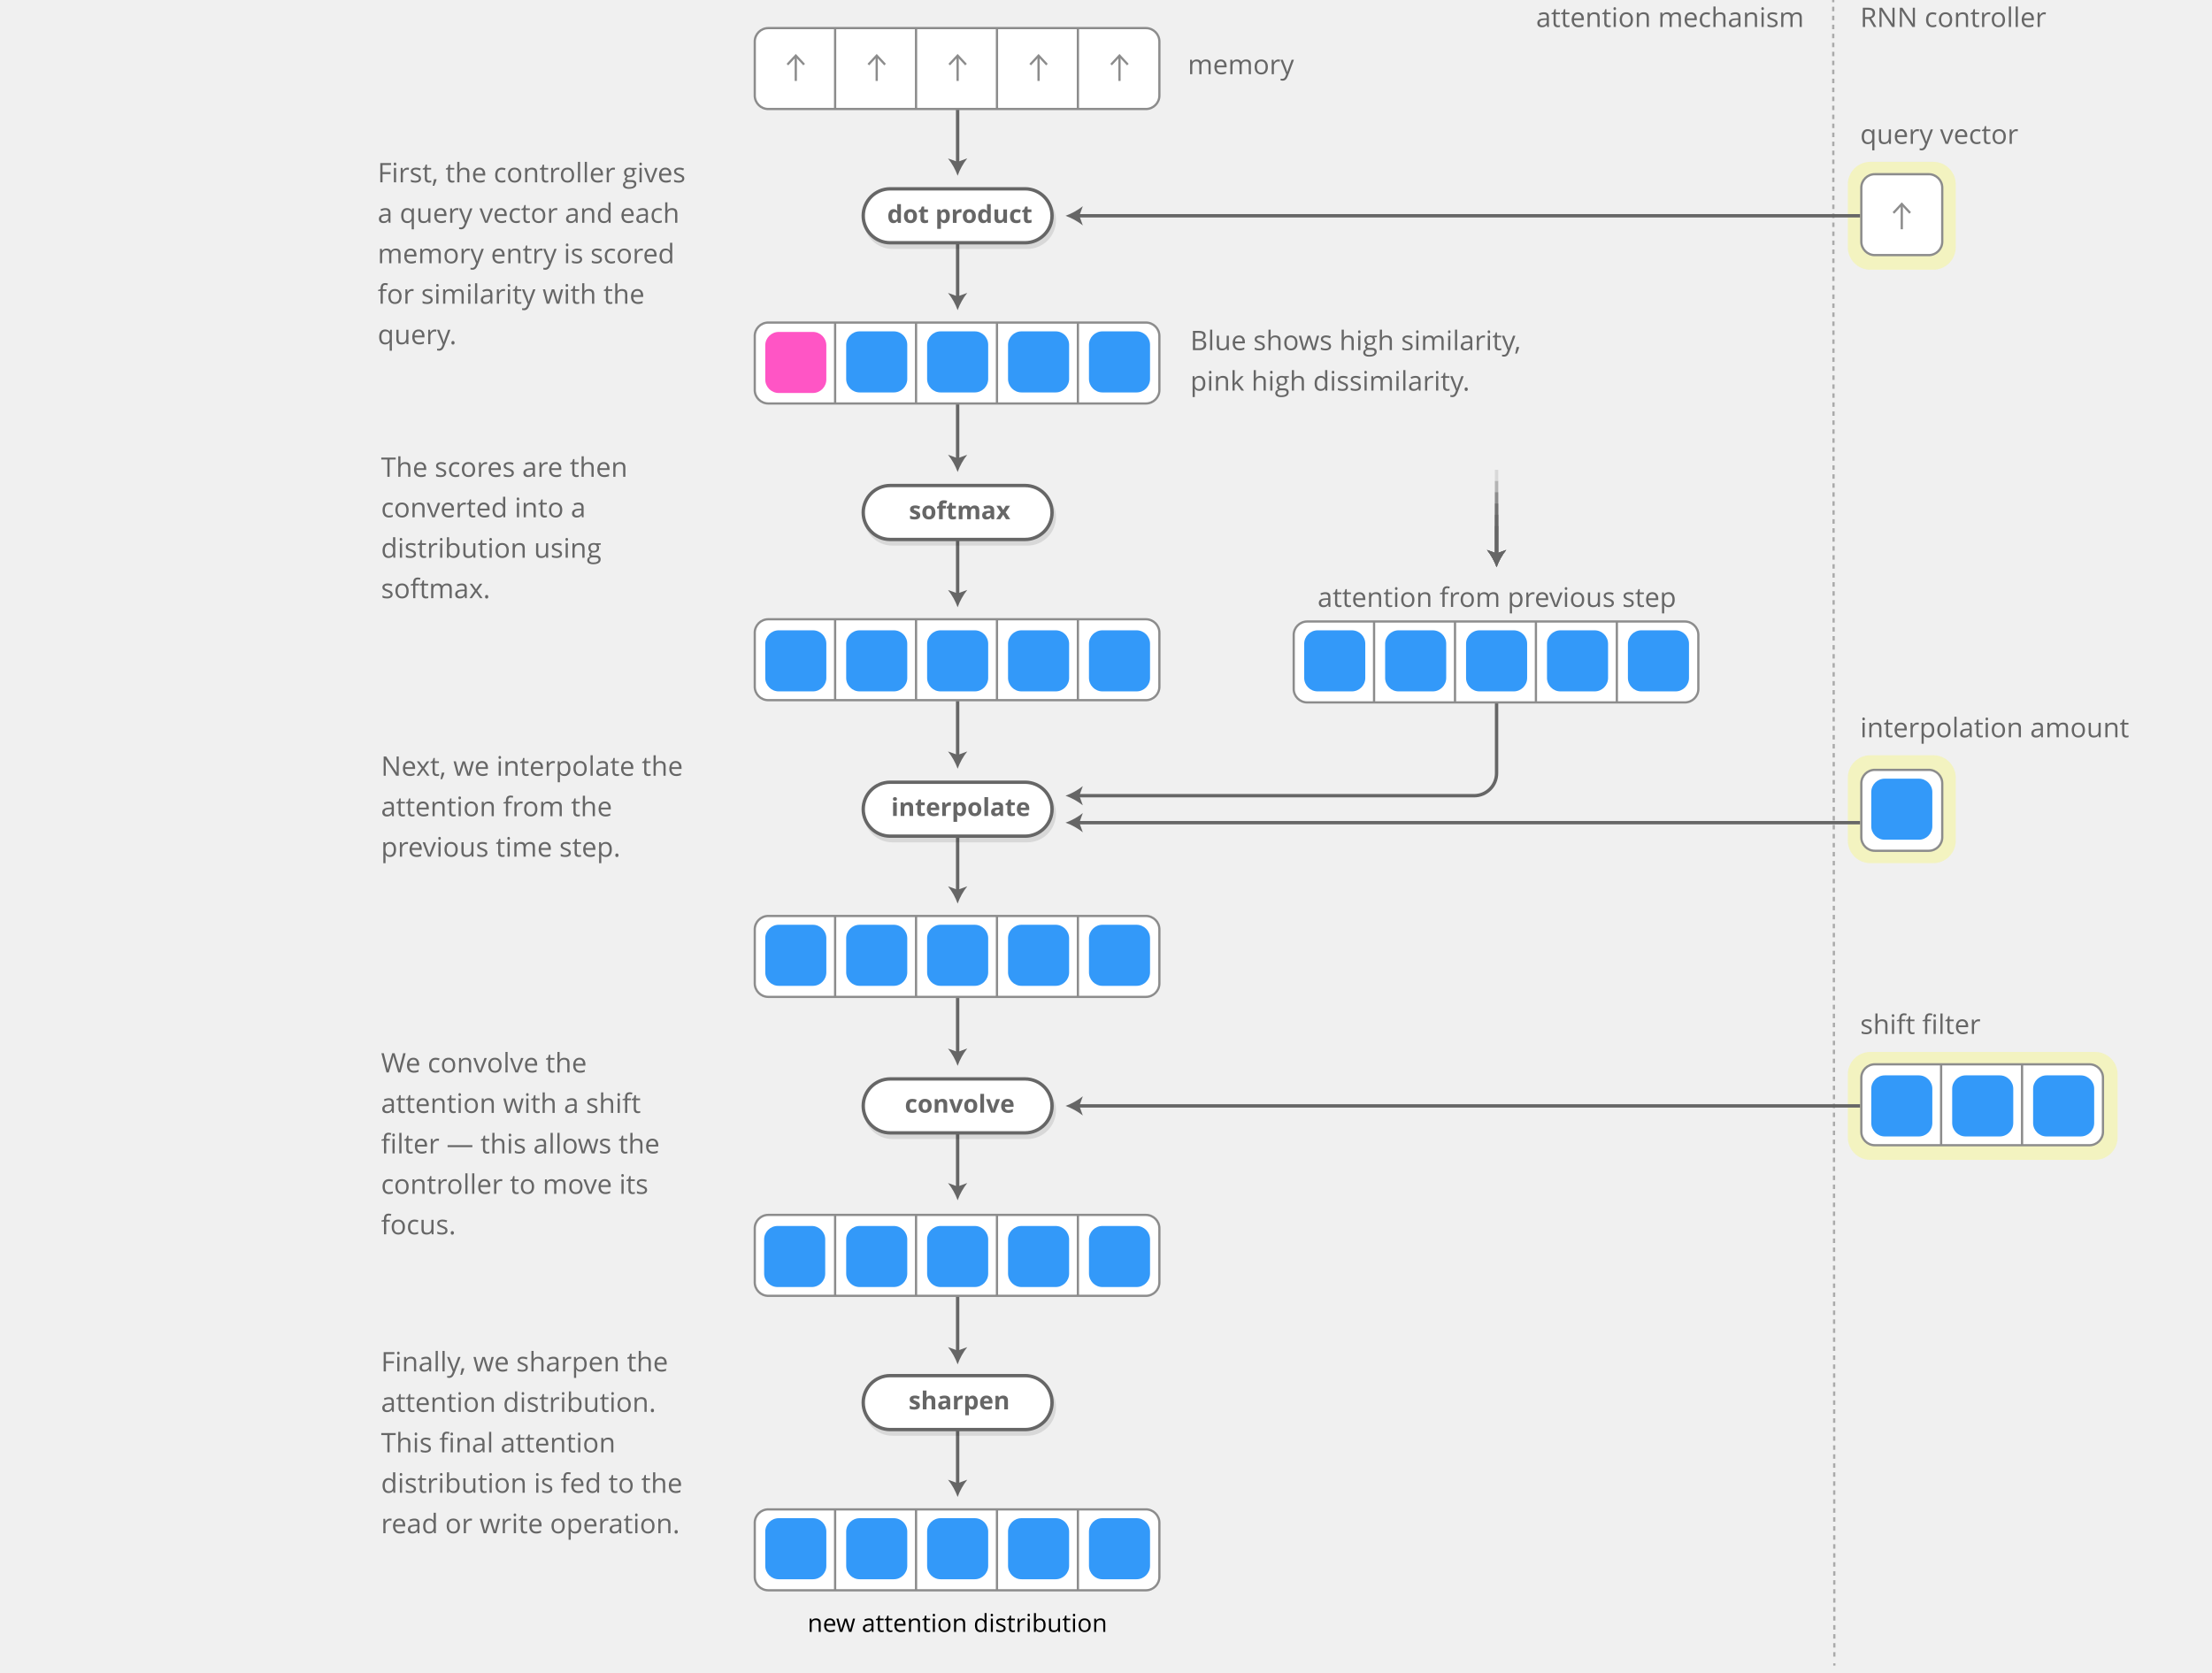
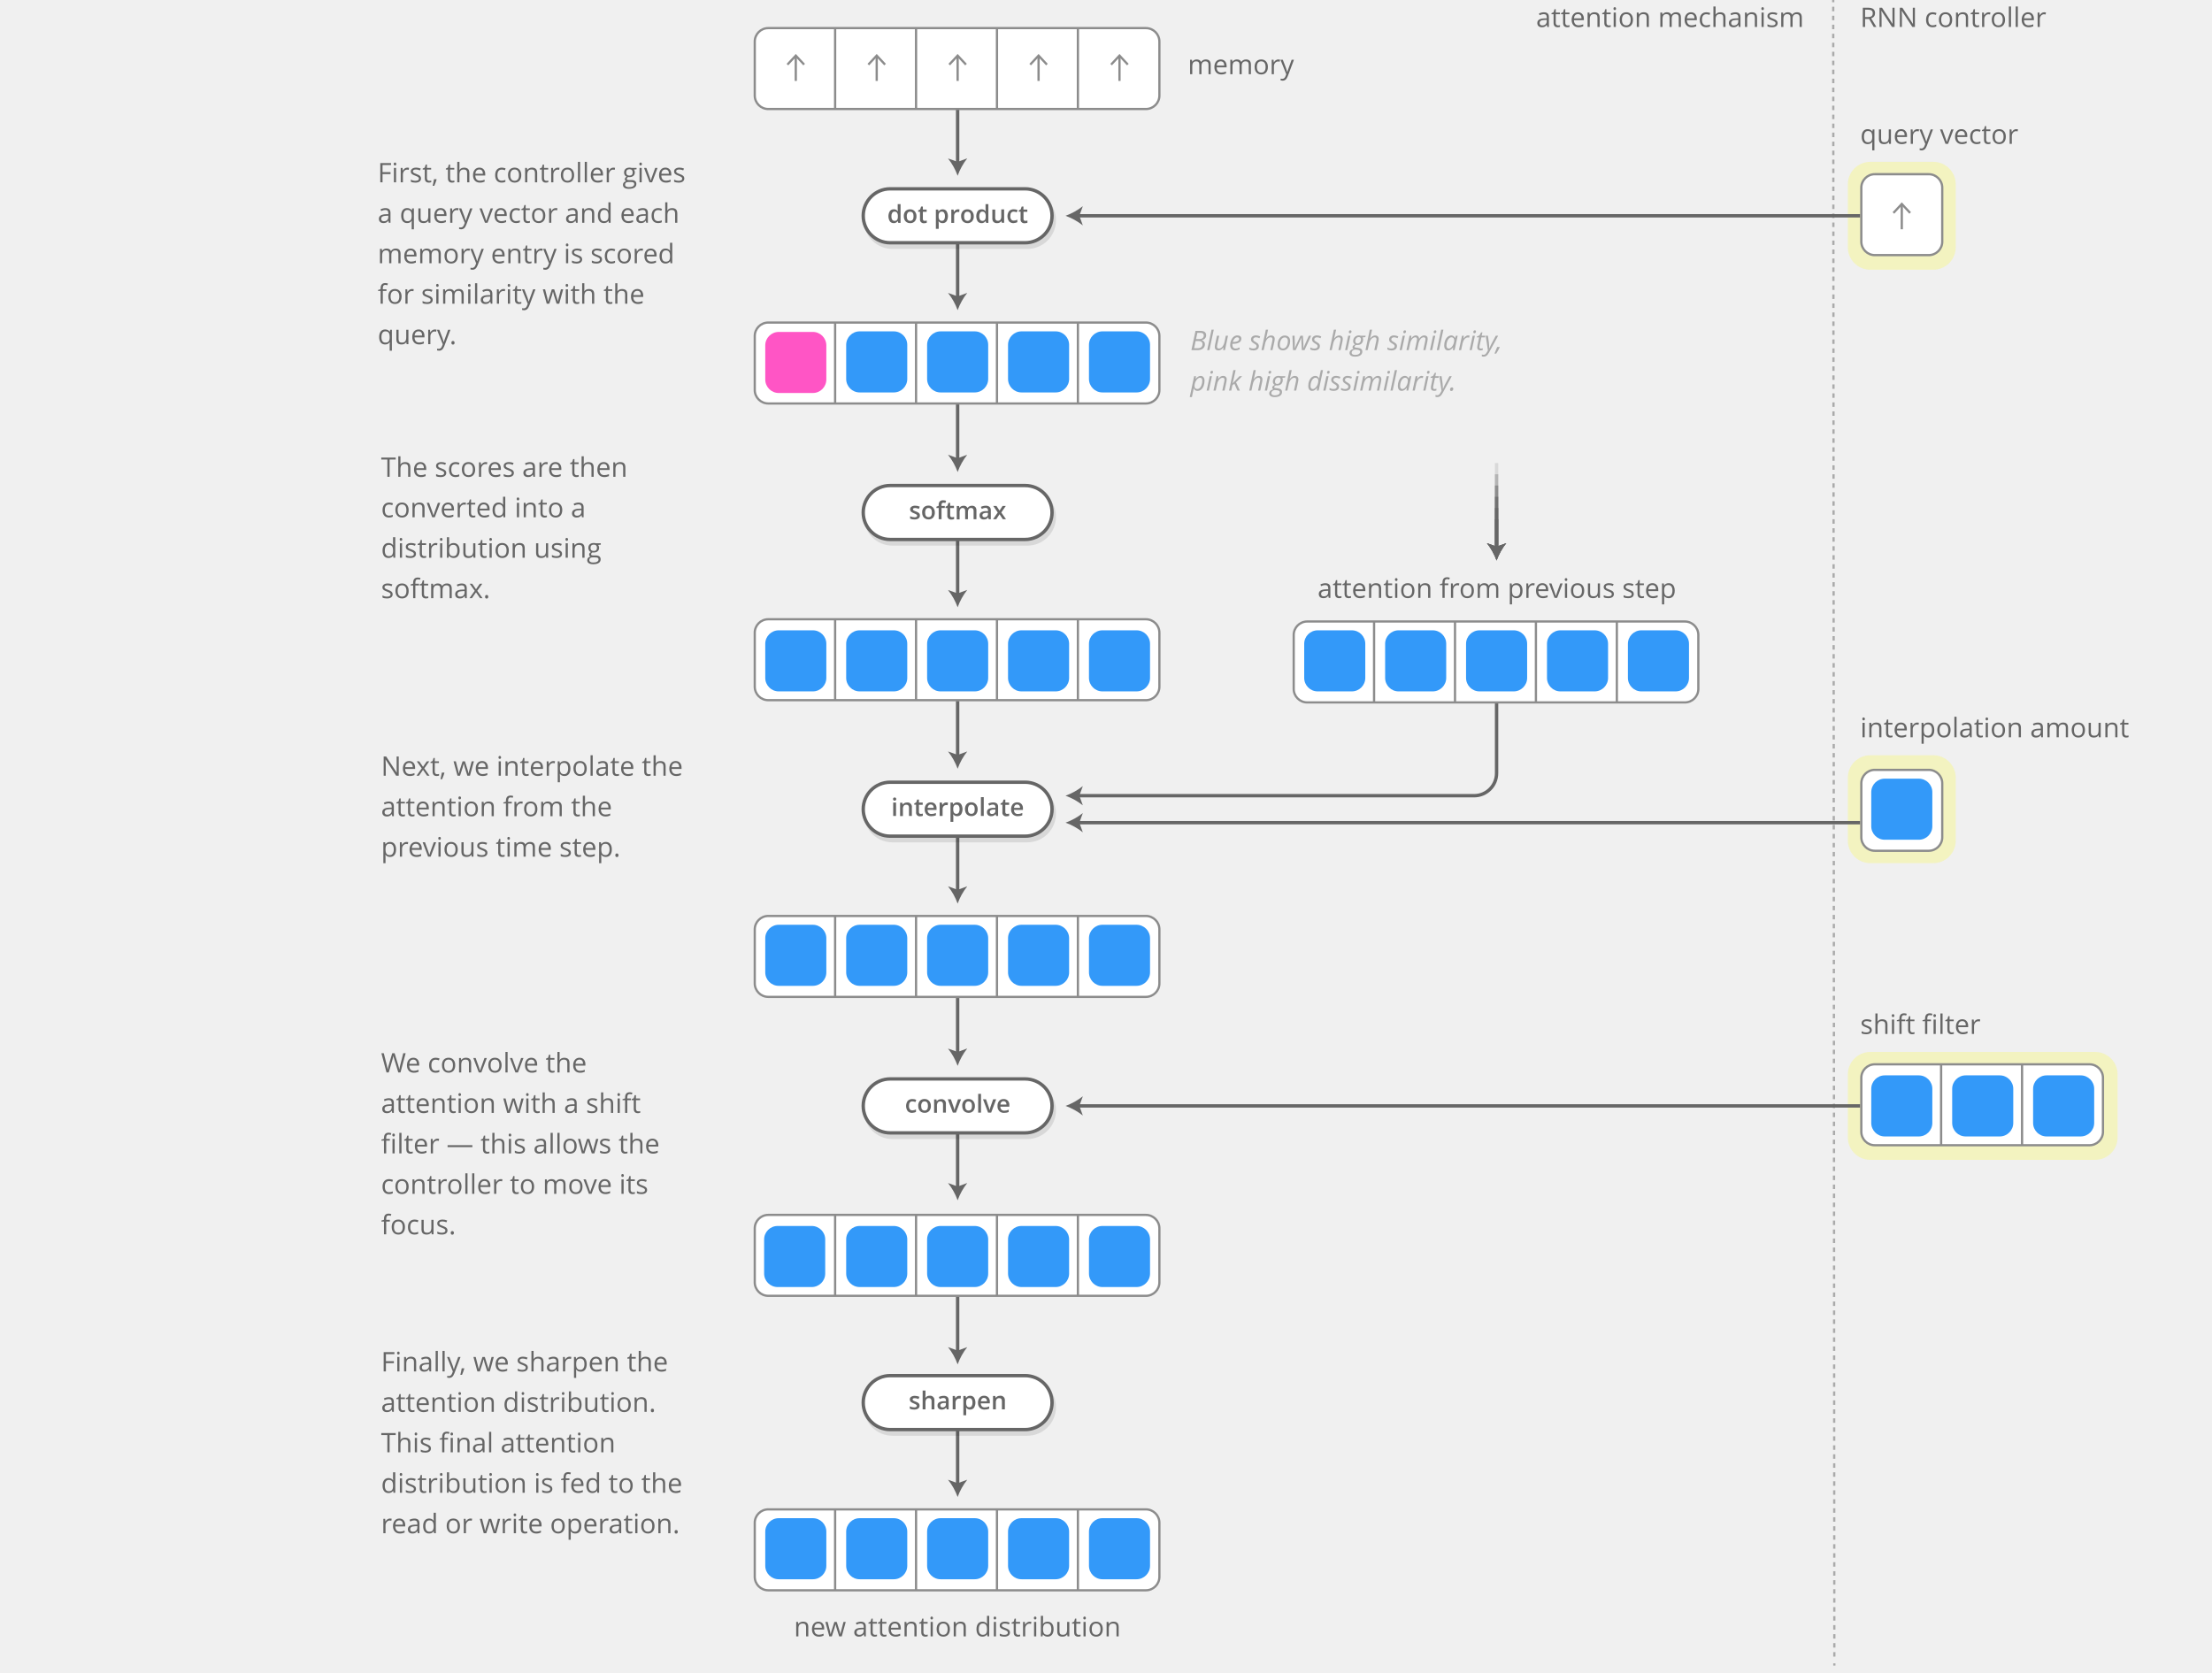
<svg xmlns="http://www.w3.org/2000/svg" xmlns:xlink="http://www.w3.org/1999/xlink" id="background" width="984" height="744" viewBox="0 0 984 744">
  <defs>
    <symbol id="array-5" data-name="array-5" viewBox="0 0 181 37">
      <rect x="0.5" y="0.5" width="180" height="36" rx="6" ry="6" fill="#fff" stroke="#8c8c8c" stroke-miterlimit="10" />
      <line x1="36.25" y1="36.5" x2="36.25" y2="0.5" fill="none" stroke="#8c8c8c" stroke-miterlimit="10" />
      <line x1="72.25" y1="36.5" x2="72.25" y2="0.5" fill="none" stroke="#8c8c8c" stroke-miterlimit="10" />
      <line x1="108.25" y1="36.5" x2="108.25" y2="0.5" fill="none" stroke="#8c8c8c" stroke-miterlimit="10" />
      <line x1="144.25" y1="36.5" x2="144.25" y2="0.5" fill="none" stroke="#8c8c8c" stroke-miterlimit="10" />
    </symbol>
    <symbol id="array-1" data-name="array-1" viewBox="0 0 37 37">
      <rect x="0.5" y="0.5" width="36" height="36" rx="6" ry="6" fill="#fff" stroke="#8c8c8c" stroke-miterlimit="10" />
    </symbol>
    <symbol id="array-3" data-name="array-3" viewBox="0 0 108.5 37">
      <rect x="0.5" y="0.5" width="107.5" height="36" rx="6" ry="6" fill="#fff" stroke="#8c8c8c" stroke-miterlimit="10" />
      <line x1="36" y1="36.5" x2="36" y2="0.5" fill="none" stroke="#8c8c8c" stroke-miterlimit="10" />
      <line x1="72" y1="36.5" x2="72" y2="0.5" fill="none" stroke="#8c8c8c" stroke-miterlimit="10" />
    </symbol>
    <symbol id="array-negative-value" data-name="array-negative-value" viewBox="0 0 36 36">
      <rect width="36" height="36" fill="#0080f7" opacity="0" />
      <rect x="4.42" y="4.42" width="27.17" height="27.17" rx="6" ry="6" fill="#ff2bb6" opacity="0.8" />
    </symbol>
    <symbol id="array-positive-value" data-name="array-positive-value" viewBox="0 0 36 36">
      <rect width="36" height="36" fill="#0080f7" opacity="0" />
      <rect x="4.42" y="4.42" width="27.17" height="27.17" rx="6" ry="6" fill="#0080f7" opacity="0.8" />
    </symbol>
    <symbol id="array-vector" data-name="array-vector" viewBox="0 0 36 36">
      <rect width="36" height="36" fill="#0080f7" opacity="0" />
      <g>
        <line x1="18" y1="24" x2="18" y2="13.08" fill="none" stroke="#8c8c8c" stroke-miterlimit="10" />
        <polygon points="22.09 16.4 21.36 17.08 18 13.47 14.64 17.08 13.91 16.4 18 12 22.09 16.4" fill="#8c8c8c" />
      </g>
    </symbol>
  </defs>
  <g id="_Group_" data-name="&lt;Group&gt;" opacity="0.2">
    <rect x="822" y="72" width="48" height="48" rx="10" ry="10" opacity="0.04" />
    <rect x="822" y="72" width="48" height="48" rx="10" ry="10" fill="#ff0" />
  </g>
  <g id="_Group_2" data-name="&lt;Group&gt;" opacity="0.2">
    <rect x="822" y="336" width="48" height="48" rx="10" ry="10" opacity="0.04" />
    <rect x="822" y="336" width="48" height="48" rx="10" ry="10" fill="#ff0" />
  </g>
  <g id="_Group_3" data-name="&lt;Group&gt;" opacity="0.2">
    <rect x="822" y="468" width="120" height="48" rx="10" ry="10" opacity="0.04" />
    <rect x="822" y="468" width="120" height="48" rx="10" ry="10" fill="#ff0" />
  </g>
  <g>
    <line x1="815.5" x2="816" y2="741" fill="#fff" />
    <g>
      <line x1="815.5" x2="815.5" y2="1" fill="none" stroke="#aaa" stroke-miterlimit="10" />
      <line x1="815.5" y1="3" x2="816" y2="739" fill="none" stroke="#aaa" stroke-miterlimit="10" stroke-dasharray="2 2" />
      <line x1="816" y1="740" x2="816" y2="741" fill="none" stroke="#aaa" stroke-miterlimit="10" />
    </g>
  </g>
  <g>
    <g opacity="0">
      <g>
-         <line x1="665.75" y1="204" x2="665.75" y2="246.92" fill="none" stroke="#666" stroke-miterlimit="10" stroke-width="1.5" />
-         <path d="M665.75,252.35a27.2,27.2,0,0,0-4.28-7.69l4.28,1.55,4.28-1.55A27.18,27.18,0,0,0,665.75,252.35Z" fill="#666" />
+         <line x1="665.75" y1="201" x2="665.75" y2="243.92" fill="none" stroke="#666" stroke-miterlimit="10" stroke-width="1.5" />
+         <path d="M665.75,249.35a27.2,27.2,0,0,0-4.28-7.69l4.28,1.55,4.28-1.55A27.18,27.18,0,0,0,665.75,249.35Z" fill="#666" />
      </g>
    </g>
    <g opacity="0.17">
      <g>
-         <line x1="665.75" y1="209" x2="665.75" y2="246.92" fill="none" stroke="#666" stroke-miterlimit="10" stroke-width="1.5" />
-         <path d="M665.75,252.35a27.2,27.2,0,0,0-4.28-7.69l4.28,1.55,4.28-1.55A27.18,27.18,0,0,0,665.75,252.35Z" fill="#666" />
+         <line x1="665.75" y1="206" x2="665.75" y2="243.92" fill="none" stroke="#666" stroke-miterlimit="10" stroke-width="1.5" />
+         <path d="M665.75,249.35a27.2,27.2,0,0,0-4.28-7.69l4.28,1.55,4.28-1.55A27.18,27.18,0,0,0,665.75,249.35Z" fill="#666" />
      </g>
    </g>
    <g opacity="0.33">
      <g>
-         <line x1="665.75" y1="214" x2="665.75" y2="246.92" fill="none" stroke="#666" stroke-miterlimit="10" stroke-width="1.5" />
-         <path d="M665.75,252.35a27.2,27.2,0,0,0-4.28-7.69l4.28,1.55,4.28-1.55A27.18,27.18,0,0,0,665.75,252.35Z" fill="#666" />
+         <line x1="665.75" y1="211" x2="665.75" y2="243.92" fill="none" stroke="#666" stroke-miterlimit="10" stroke-width="1.5" />
+         <path d="M665.75,249.35a27.2,27.2,0,0,0-4.28-7.69l4.28,1.55,4.28-1.55A27.18,27.18,0,0,0,665.75,249.35Z" fill="#666" />
      </g>
    </g>
    <g opacity="0.5">
      <g>
-         <line x1="665.75" y1="219" x2="665.75" y2="246.92" fill="none" stroke="#666" stroke-miterlimit="10" stroke-width="1.5" />
-         <path d="M665.75,252.35a27.2,27.2,0,0,0-4.28-7.69l4.28,1.55,4.28-1.55A27.18,27.18,0,0,0,665.75,252.35Z" fill="#666" />
+         <line x1="665.75" y1="216" x2="665.75" y2="243.92" fill="none" stroke="#666" stroke-miterlimit="10" stroke-width="1.5" />
+         <path d="M665.75,249.35a27.2,27.2,0,0,0-4.28-7.69l4.28,1.55,4.28-1.55A27.18,27.18,0,0,0,665.75,249.35Z" fill="#666" />
      </g>
    </g>
    <g opacity="0.67">
      <g>
-         <line x1="665.75" y1="224" x2="665.75" y2="246.92" fill="none" stroke="#666" stroke-miterlimit="10" stroke-width="1.5" />
-         <path d="M665.75,252.35a27.2,27.2,0,0,0-4.28-7.69l4.28,1.55,4.28-1.55A27.18,27.18,0,0,0,665.75,252.35Z" fill="#666" />
+         <line x1="665.75" y1="221" x2="665.75" y2="243.92" fill="none" stroke="#666" stroke-miterlimit="10" stroke-width="1.5" />
+         <path d="M665.75,249.35a27.2,27.2,0,0,0-4.28-7.69l4.28,1.55,4.28-1.55A27.18,27.18,0,0,0,665.75,249.35Z" fill="#666" />
      </g>
    </g>
    <g opacity="0.83">
      <g>
-         <line x1="665.75" y1="229" x2="665.75" y2="246.92" fill="none" stroke="#666" stroke-miterlimit="10" stroke-width="1.5" />
-         <path d="M665.75,252.35a27.2,27.2,0,0,0-4.28-7.69l4.28,1.55,4.28-1.55A27.18,27.18,0,0,0,665.75,252.35Z" fill="#666" />
-       </g>
-     </g>
-     <g>
-       <line x1="665.75" y1="234" x2="665.75" y2="246.92" fill="none" stroke="#666" stroke-miterlimit="10" stroke-width="1.5" />
-       <path d="M665.75,252.35a27.2,27.2,0,0,0-4.28-7.69l4.28,1.55,4.28-1.55A27.18,27.18,0,0,0,665.75,252.35Z" fill="#666" />
+         <line x1="665.75" y1="226" x2="665.75" y2="243.92" fill="none" stroke="#666" stroke-miterlimit="10" stroke-width="1.5" />
+         <path d="M665.75,249.35a27.2,27.2,0,0,0-4.28-7.69l4.28,1.55,4.28-1.55A27.18,27.18,0,0,0,665.75,249.35Z" fill="#666" />
+       </g>
+     </g>
+     <g>
+       <line x1="665.75" y1="231" x2="665.75" y2="243.92" fill="none" stroke="#666" stroke-miterlimit="10" stroke-width="1.5" />
+       <path d="M665.75,249.35a27.2,27.2,0,0,0-4.28-7.69l4.28,1.55,4.28-1.55A27.18,27.18,0,0,0,665.75,249.35Z" fill="#666" />
    </g>
  </g>
  <g>
    <g>
      <line x1="426" y1="48" x2="426" y2="72.75" fill="none" stroke="#666" stroke-miterlimit="10" stroke-width="1.5" />
      <path d="M426,78.18a27.2,27.2,0,0,0-4.28-7.69L426,72l4.28-1.55A27.17,27.17,0,0,0,426,78.18Z" fill="#666" />
    </g>
    <g>
      <line x1="827.5" y1="96" x2="479.43" y2="96" fill="none" stroke="#666" stroke-miterlimit="10" stroke-width="1.5" />
      <path d="M474,96a27.2,27.2,0,0,0,7.69-4.28L480.14,96l1.55,4.28A27.18,27.18,0,0,0,474,96Z" fill="#666" />
    </g>
    <g>
      <line x1="827.5" y1="366" x2="479.43" y2="366" fill="none" stroke="#666" stroke-miterlimit="10" stroke-width="1.5" />
      <path d="M474,366a27.2,27.2,0,0,0,7.69-4.28L480.14,366l1.55,4.28A27.18,27.18,0,0,0,474,366Z" fill="#666" />
    </g>
    <g>
      <line x1="827.5" y1="492" x2="479.43" y2="492" fill="none" stroke="#666" stroke-miterlimit="10" stroke-width="1.5" />
      <path d="M474,492a27.2,27.2,0,0,0,7.69-4.28L480.14,492l1.55,4.28A27.18,27.18,0,0,0,474,492Z" fill="#666" />
    </g>
    <g>
      <line x1="426" y1="107.82" x2="426" y2="132.57" fill="none" stroke="#666" stroke-miterlimit="10" stroke-width="1.5" />
      <path d="M426,138a27.2,27.2,0,0,0-4.28-7.69l4.28,1.55,4.28-1.55A27.18,27.18,0,0,0,426,138Z" fill="#666" />
    </g>
    <g>
      <line x1="426" y1="179.82" x2="426" y2="204.57" fill="none" stroke="#666" stroke-miterlimit="10" stroke-width="1.5" />
      <path d="M426,210a27.2,27.2,0,0,0-4.28-7.69l4.28,1.55,4.28-1.55A27.17,27.17,0,0,0,426,210Z" fill="#666" />
    </g>
    <g>
      <line x1="426" y1="240" x2="426" y2="264.75" fill="none" stroke="#666" stroke-miterlimit="10" stroke-width="1.5" />
      <path d="M426,270.18a27.2,27.2,0,0,0-4.28-7.69L426,264l4.28-1.55A27.18,27.18,0,0,0,426,270.18Z" fill="#666" />
    </g>
    <g>
      <line x1="426" y1="311.82" x2="426" y2="336.57" fill="none" stroke="#666" stroke-miterlimit="10" stroke-width="1.5" />
      <path d="M426,342a27.2,27.2,0,0,0-4.28-7.69l4.28,1.55,4.28-1.55A27.18,27.18,0,0,0,426,342Z" fill="#666" />
    </g>
    <g>
      <line x1="426" y1="371.82" x2="426" y2="396.57" fill="none" stroke="#666" stroke-miterlimit="10" stroke-width="1.5" />
      <path d="M426,402a27.2,27.2,0,0,0-4.28-7.69l4.28,1.55,4.28-1.55A27.18,27.18,0,0,0,426,402Z" fill="#666" />
    </g>
    <g>
      <line x1="426" y1="444" x2="426" y2="468.75" fill="none" stroke="#666" stroke-miterlimit="10" stroke-width="1.5" />
      <path d="M426,474.18a27.2,27.2,0,0,0-4.28-7.69L426,468l4.28-1.55A27.18,27.18,0,0,0,426,474.18Z" fill="#666" />
    </g>
    <g>
      <line x1="426" y1="503.82" x2="426" y2="528.57" fill="none" stroke="#666" stroke-miterlimit="10" stroke-width="1.5" />
      <path d="M426,534a27.2,27.2,0,0,0-4.28-7.69l4.28,1.55,4.28-1.55A27.18,27.18,0,0,0,426,534Z" fill="#666" />
    </g>
    <g>
      <line x1="426" y1="576.82" x2="426" y2="601.57" fill="none" stroke="#666" stroke-miterlimit="10" stroke-width="1.5" />
      <path d="M426,607a27.2,27.2,0,0,0-4.28-7.69l4.28,1.55,4.28-1.55A27.18,27.18,0,0,0,426,607Z" fill="#666" />
    </g>
    <g>
      <line x1="426" y1="635.82" x2="426" y2="660.57" fill="none" stroke="#666" stroke-miterlimit="10" stroke-width="1.5" />
      <path d="M426,666a27.2,27.2,0,0,0-4.28-7.69l4.28,1.55,4.28-1.55A27.18,27.18,0,0,0,426,666Z" fill="#666" />
    </g>
    <g>
      <path d="M665.75,312v32a10,10,0,0,1-10,10H479.43" fill="none" stroke="#666" stroke-miterlimit="10" stroke-width="1.5" />
      <path d="M474,354a27.2,27.2,0,0,0,7.69-4.28L480.14,354l1.55,4.28A27.18,27.18,0,0,0,474,354Z" fill="#666" />
    </g>
  </g>
  <g>
    <g opacity="0.1">
      <rect x="385" y="614" width="84" height="24" rx="12" ry="12" />
      <rect x="385" y="614" width="84" height="24" rx="12" ry="12" fill="none" stroke="#000" stroke-miterlimit="10" stroke-width="1.5" />
    </g>
    <g>
      <rect x="384" y="612" width="84" height="24" rx="12" ry="12" fill="#fff" />
      <rect x="384" y="612" width="84" height="24" rx="12" ry="12" fill="none" stroke="#666" stroke-miterlimit="10" stroke-width="1.5" />
    </g>
  </g>
  <g>
    <g opacity="0.1">
      <rect x="385" y="482" width="84" height="24" rx="12" ry="12" />
      <rect x="385" y="482" width="84" height="24" rx="12" ry="12" fill="none" stroke="#000" stroke-miterlimit="10" stroke-width="1.5" />
    </g>
    <g>
      <rect x="384" y="480" width="84" height="24" rx="12" ry="12" fill="#fff" />
      <rect x="384" y="480" width="84" height="24" rx="12" ry="12" fill="none" stroke="#666" stroke-miterlimit="10" stroke-width="1.5" />
    </g>
  </g>
  <g>
    <g opacity="0.1">
      <rect x="385" y="350" width="84" height="24" rx="12" ry="12" />
      <rect x="385" y="350" width="84" height="24" rx="12" ry="12" fill="none" stroke="#000" stroke-miterlimit="10" stroke-width="1.5" />
    </g>
    <g>
      <rect x="384" y="348" width="84" height="24" rx="12" ry="12" fill="#fff" />
      <rect x="384" y="348" width="84" height="24" rx="12" ry="12" fill="none" stroke="#666" stroke-miterlimit="10" stroke-width="1.5" />
    </g>
  </g>
  <g>
    <g opacity="0.1">
      <rect x="385" y="218" width="84" height="24" rx="12" ry="12" />
      <rect x="385" y="218" width="84" height="24" rx="12" ry="12" fill="none" stroke="#000" stroke-miterlimit="10" stroke-width="1.5" />
    </g>
    <g>
      <rect x="384" y="216" width="84" height="24" rx="12" ry="12" fill="#fff" />
      <rect x="384" y="216" width="84" height="24" rx="12" ry="12" fill="none" stroke="#666" stroke-miterlimit="10" stroke-width="1.5" />
    </g>
  </g>
  <g>
    <g opacity="0.1">
      <rect x="385" y="86" width="84" height="24" rx="12" ry="12" />
      <rect x="385" y="86" width="84" height="24" rx="12" ry="12" fill="none" stroke="#000" stroke-miterlimit="10" stroke-width="1.5" />
    </g>
    <g>
      <rect x="384" y="84" width="84" height="24" rx="12" ry="12" fill="#fff" />
      <rect x="384" y="84" width="84" height="24" rx="12" ry="12" fill="none" stroke="#666" stroke-miterlimit="10" stroke-width="1.5" />
    </g>
  </g>
  <use id="array-5-3" data-name="array-5" width="181" height="37" transform="translate(335.25 275)" xlink:href="#array-5" />
  <use width="181" height="37" transform="translate(575 276)" xlink:href="#array-5" />
  <use width="181" height="37" transform="translate(335.25 407)" xlink:href="#array-5" />
  <use width="181" height="37" transform="translate(335.25 540)" xlink:href="#array-5" />
  <use width="181" height="37" transform="translate(335.25 671)" xlink:href="#array-5" />
  <use width="37" height="37" transform="translate(827.5 342)" xlink:href="#array-1" />
  <use id="array-3-3" data-name="array-3" width="108.5" height="37" transform="translate(827.5 473)" xlink:href="#array-3" />
  <use width="181" height="37" transform="translate(335.25 143)" xlink:href="#array-5" />
  <g id="dot">
    <use width="36" height="36" transform="translate(336 143.25)" xlink:href="#array-negative-value" />
    <use width="36" height="36" transform="translate(372 143)" xlink:href="#array-positive-value" />
    <use width="36" height="36" transform="translate(408 143)" xlink:href="#array-positive-value" />
    <use width="36" height="36" transform="translate(444 143)" xlink:href="#array-positive-value" />
    <use width="36" height="36" transform="translate(480 143)" xlink:href="#array-positive-value" />
  </g>
  <use width="181" height="37" transform="translate(335.25 12)" xlink:href="#array-5" />
  <g id="softmax">
    <use width="36" height="36" transform="translate(336 276)" xlink:href="#array-positive-value" />
    <use width="36" height="36" transform="translate(372 276)" xlink:href="#array-positive-value" />
    <use width="36" height="36" transform="translate(408 276)" xlink:href="#array-positive-value" />
    <use width="36" height="36" transform="translate(444 276)" xlink:href="#array-positive-value" />
    <use id="array-positive-value-19" data-name="array-positive-value" width="36" height="36" transform="translate(480 276)" xlink:href="#array-positive-value" />
  </g>
  <g id="shift">
    <use width="36" height="36" transform="translate(828 474)" xlink:href="#array-positive-value" />
    <use width="36" height="36" transform="translate(864 474)" xlink:href="#array-positive-value" />
    <use width="36" height="36" transform="translate(900 474)" xlink:href="#array-positive-value" />
  </g>
  <use id="interpolate-amount" width="36" height="36" transform="translate(828 342)" xlink:href="#array-positive-value" />
  <g id="previous">
    <use width="36" height="36" transform="translate(575.75 276)" xlink:href="#array-positive-value" />
    <use width="36" height="36" transform="translate(611.75 276)" xlink:href="#array-positive-value" />
    <use width="36" height="36" transform="translate(647.75 276)" xlink:href="#array-positive-value" />
    <use width="36" height="36" transform="translate(683.75 276)" xlink:href="#array-positive-value" />
    <use width="36" height="36" transform="translate(719.75 276)" xlink:href="#array-positive-value" />
  </g>
  <g id="interpolate">
    <use width="36" height="36" transform="translate(336 407)" xlink:href="#array-positive-value" />
    <use width="36" height="36" transform="translate(372 407)" xlink:href="#array-positive-value" />
    <use width="36" height="36" transform="translate(408 407)" xlink:href="#array-positive-value" />
    <use width="36" height="36" transform="translate(444 407)" xlink:href="#array-positive-value" />
    <use width="36" height="36" transform="translate(480 407)" xlink:href="#array-positive-value" />
  </g>
  <g id="convolve">
    <use width="36" height="36" transform="translate(335.5 541)" xlink:href="#array-positive-value" />
    <use width="36" height="36" transform="translate(372 541)" xlink:href="#array-positive-value" />
    <use width="36" height="36" transform="translate(408 541)" xlink:href="#array-positive-value" />
    <use width="36" height="36" transform="translate(444 541)" xlink:href="#array-positive-value" />
    <use width="36" height="36" transform="translate(480 541)" xlink:href="#array-positive-value" />
  </g>
  <g id="new-attention">
    <use width="36" height="36" transform="translate(336 671)" xlink:href="#array-positive-value" />
    <use width="36" height="36" transform="translate(372 671)" xlink:href="#array-positive-value" />
    <use width="36" height="36" transform="translate(408 671)" xlink:href="#array-positive-value" />
    <use width="36" height="36" transform="translate(444 671)" xlink:href="#array-positive-value" />
    <use width="36" height="36" transform="translate(480 671)" xlink:href="#array-positive-value" />
  </g>
  <use width="37" height="37" transform="translate(827.5 77)" xlink:href="#array-1" />
  <text transform="translate(168 81.12)" font-size="12" fill="#666" font-family="Open Sans">First, the controller gives <tspan x="0" y="18">a query vector and each </tspan>
    <tspan x="0" y="36">memory entry is scored </tspan>
    <tspan x="0" y="54">for similarity with the </tspan>
    <tspan x="0" y="72">query.</tspan>
  </text>
  <text transform="translate(169.5 212.12)" font-size="12" fill="#666" font-family="Open Sans">The scores are then <tspan x="0" y="18">converted into a </tspan>
    <tspan x="0" y="36">distribution using </tspan>
    <tspan x="0" y="54">softmax.</tspan>
  </text>
  <text transform="translate(169.5 345.12)" font-size="12" fill="#666" font-family="Open Sans">Next, we interpolate the <tspan x="0" y="18">attention from the </tspan>
    <tspan x="0" y="36">previous time step. </tspan>
  </text>
  <text transform="translate(169.5 477.12)" font-size="12" fill="#666" font-family="Open Sans">We convolve the <tspan x="0" y="18">attention with a shift </tspan>
    <tspan x="0" y="36">filter — this allows the </tspan>
    <tspan x="0" y="54">controller to move its </tspan>
    <tspan x="0" y="72">focus.</tspan>
  </text>
  <text transform="translate(169.5 610.12)" font-size="12" fill="#666" font-family="Open Sans">Finally, we sharpen the <tspan x="0" y="18">attention distribution. </tspan>
    <tspan x="0" y="36">This final attention </tspan>
    <tspan x="0" y="54">distribution is fed to the </tspan>
    <tspan x="0" y="72">read or write operation.</tspan>
  </text>
-   <text transform="translate(396.43 363)" font-size="11" fill="#666" font-family="Open Sans" font-weight="700">interpolate</text>
-   <text transform="translate(402.48 495)" font-size="11" fill="#666" font-family="Open Sans" font-weight="700">convolve</text>
-   <text transform="translate(404.18 627)" font-size="11" fill="#666" font-family="Open Sans" font-weight="700">sharpen</text>
-   <text transform="translate(404.33 231)" font-size="11" fill="#666" font-family="Open Sans" font-weight="700">softmax</text>
-   <text transform="translate(394.66 99.17)" font-size="11" fill="#666" font-family="Open Sans" font-weight="700">dot product</text>
+   <g>
+     <path d="M397.26,355.49a0.7,0.7,0,0,1,.19-0.52,0.72,0.72,0,0,1,.53-0.18,0.71,0.71,0,0,1,.52.18,0.7,0.7,0,0,1,.19.52,0.68,0.68,0,0,1-.19.51,0.7,0.7,0,0,1-.52.19,0.71,0.71,0,0,1-.53-0.19A0.68,0.68,0,0,1,397.26,355.49ZM398.6,363h-1.26v-5.94h1.26V363Z" fill="#666" />
+     <path d="M405.63,363h-1.27v-3.65a1.6,1.6,0,0,0-.28-1,1.07,1.07,0,0,0-.88-0.34,1.4,1.4,0,0,0-1.17.47,2.61,2.61,0,0,0-.37,1.58v3H400.4v-5.94h1l0.18,0.78h0.06a1.75,1.75,0,0,1,.76-0.66,2.55,2.55,0,0,1,1.1-.23,1.91,1.91,0,0,1,2.14,2.18V363Z" fill="#666" />
+     <path d="M409.6,362.09a3.07,3.07,0,0,0,.92-0.14v1a2.49,2.49,0,0,1-.54.15,3.73,3.73,0,0,1-.68.06,1.63,1.63,0,0,1-1.79-1.89V358h-0.81v-0.56l0.87-.46,0.43-1.26h0.78v1.32h1.69v1h-1.69v3.18a0.89,0.89,0,0,0,.23.67A0.83,0.83,0,0,0,409.6,362.09Z" fill="#666" />
+     <path d="M414.3,363.11a2.87,2.87,0,0,1-2.17-.81,3.07,3.07,0,0,1-.78-2.23,3.37,3.37,0,0,1,.73-2.29,2.5,2.5,0,0,1,2-.83,2.45,2.45,0,0,1,1.86.71,2.73,2.73,0,0,1,.68,2v0.68h-4a2,2,0,0,0,.47,1.33,1.62,1.62,0,0,0,1.24.46,4.57,4.57,0,0,0,1-.1,5.06,5.06,0,0,0,1-.33v1a3.92,3.92,0,0,1-.93.31A5.76,5.76,0,0,1,414.3,363.11Zm-0.23-5.2a1.27,1.27,0,0,0-1,.38,1.81,1.81,0,0,0-.43,1.11h2.7a1.64,1.64,0,0,0-.35-1.11A1.21,1.21,0,0,0,414.07,357.91Z" fill="#666" />
+     <path d="M421.06,357a3.08,3.08,0,0,1,.63.05l-0.12,1.18a2.39,2.39,0,0,0-.56-0.06,1.61,1.61,0,0,0-1.23.49,1.78,1.78,0,0,0-.47,1.28V363H418v-5.94h1l0.17,1h0.06a2.35,2.35,0,0,1,.77-0.84A1.84,1.84,0,0,1,421.06,357Z" fill="#666" />
+     <path d="M425.8,363.11a2.08,2.08,0,0,1-1.75-.81H424q0.08,0.75.08,0.91v2.43h-1.26v-8.58h1q0,0.17.18,0.79h0.06a2,2,0,0,1,1.77-.9,2.06,2.06,0,0,1,1.73.81,4.42,4.42,0,0,1,0,4.53A2.08,2.08,0,0,1,425.8,363.11ZM425.5,358a1.31,1.31,0,0,0-1.1.44,2.29,2.29,0,0,0-.35,1.41V360a2.78,2.78,0,0,0,.34,1.57,1.28,1.28,0,0,0,1.12.49,1.14,1.14,0,0,0,1-.54,2.77,2.77,0,0,0,.35-1.53,2.68,2.68,0,0,0-.35-1.51A1.17,1.17,0,0,0,425.5,358Z" fill="#666" />
+     <path d="M434.91,360a3.24,3.24,0,0,1-.75,2.27,2.67,2.67,0,0,1-2.08.82,2.84,2.84,0,0,1-1.47-.38,2.48,2.48,0,0,1-1-1.08,3.68,3.68,0,0,1-.34-1.63,3.22,3.22,0,0,1,.74-2.26,2.69,2.69,0,0,1,2.09-.81,2.62,2.62,0,0,1,2,.83A3.2,3.2,0,0,1,434.91,360Zm-4.32,0q0,2.06,1.52,2.06t1.5-2.06q0-2-1.51-2a1.29,1.29,0,0,0-1.15.53A2.68,2.68,0,0,0,430.59,360Z" fill="#666" />
+     <path d="M437.62,363h-1.26v-8.36h1.26V363Z" fill="#666" />
+     <path d="M443.14,363l-0.25-.83h0a2.42,2.42,0,0,1-.86.74,2.73,2.73,0,0,1-1.12.2,1.89,1.89,0,0,1-1.37-.47,1.77,1.77,0,0,1-.49-1.34,1.57,1.57,0,0,1,.68-1.39,3.94,3.94,0,0,1,2.08-.51l1,0v-0.32a1.2,1.2,0,0,0-.27-0.85,1.08,1.08,0,0,0-.82-0.28,2.84,2.84,0,0,0-.88.13,6.6,6.6,0,0,0-.81.32l-0.41-.9a4.41,4.41,0,0,1,1.06-.38,4.86,4.86,0,0,1,1.08-.13,2.57,2.57,0,0,1,1.71.49A1.94,1.94,0,0,1,444,359v4h-0.9Zm-1.88-.86a1.56,1.56,0,0,0,1.1-.38,1.39,1.39,0,0,0,.42-1.08v-0.52l-0.76,0a2.62,2.62,0,0,0-1.3.3,0.91,0.91,0,0,0-.41.81,0.79,0.79,0,0,0,.24.61A1,1,0,0,0,441.26,362.14Z" fill="#666" />
+     <path d="M448,362.09a3.07,3.07,0,0,0,.92-0.14v1a2.49,2.49,0,0,1-.54.15,3.73,3.73,0,0,1-.68.06,1.63,1.63,0,0,1-1.79-1.89V358h-0.81v-0.56L446,357l0.43-1.26h0.78v1.32h1.69v1h-1.69v3.18a0.89,0.89,0,0,0,.23.67A0.83,0.83,0,0,0,448,362.09Z" fill="#666" />
+     <path d="M452.73,363.11a2.87,2.87,0,0,1-2.17-.81,3.07,3.07,0,0,1-.78-2.23,3.37,3.37,0,0,1,.73-2.29,2.5,2.5,0,0,1,2-.83,2.45,2.45,0,0,1,1.86.71,2.73,2.73,0,0,1,.68,2v0.68h-4a2,2,0,0,0,.47,1.33,1.62,1.62,0,0,0,1.24.46,4.57,4.57,0,0,0,1-.1,5.06,5.06,0,0,0,1-.33v1a3.92,3.92,0,0,1-.93.31A5.76,5.76,0,0,1,452.73,363.11Zm-0.23-5.2a1.27,1.27,0,0,0-1,.38,1.81,1.81,0,0,0-.43,1.11h2.7a1.64,1.64,0,0,0-.35-1.11A1.21,1.21,0,0,0,452.5,357.91Z" fill="#666" />
+   </g>
+   <g>
+     <path d="M405.78,495.11a2.6,2.6,0,0,1-2-.79,4,4,0,0,1,0-4.56,2.72,2.72,0,0,1,2.12-.81,4,4,0,0,1,1.69.35l-0.38,1a3.84,3.84,0,0,0-1.32-.31q-1.54,0-1.54,2a2.45,2.45,0,0,0,.38,1.5,1.33,1.33,0,0,0,1.13.5,3.23,3.23,0,0,0,1.6-.42v1.1a2.49,2.49,0,0,1-.72.28A4.31,4.31,0,0,1,405.78,495.11Z" fill="#666" />
+     <path d="M414.1,492a3.24,3.24,0,0,1-.75,2.27,2.67,2.67,0,0,1-2.08.82,2.84,2.84,0,0,1-1.47-.38,2.48,2.48,0,0,1-1-1.08,3.68,3.68,0,0,1-.34-1.63,3.22,3.22,0,0,1,.74-2.26,2.69,2.69,0,0,1,2.09-.81,2.62,2.62,0,0,1,2,.83A3.2,3.2,0,0,1,414.1,492Zm-4.32,0q0,2.06,1.52,2.06t1.5-2.06q0-2-1.51-2a1.29,1.29,0,0,0-1.15.53A2.68,2.68,0,0,0,409.77,492Z" fill="#666" />
+     <path d="M420.77,495H419.5v-3.65a1.6,1.6,0,0,0-.28-1,1.07,1.07,0,0,0-.88-0.34,1.4,1.4,0,0,0-1.17.47,2.61,2.61,0,0,0-.37,1.58v3h-1.26v-5.94h1l0.18,0.78h0.06a1.75,1.75,0,0,1,.76-0.66,2.55,2.55,0,0,1,1.1-.23,1.91,1.91,0,0,1,2.14,2.18V495Z" fill="#666" />
+     <path d="M423.88,495l-2.26-5.94H423l1.21,3.45a6.85,6.85,0,0,1,.38,1.41h0a9.45,9.45,0,0,1,.38-1.41l1.21-3.45h1.34L425.25,495h-1.36Z" fill="#666" />
+     <path d="M433.68,492a3.24,3.24,0,0,1-.75,2.27,2.67,2.67,0,0,1-2.08.82,2.84,2.84,0,0,1-1.47-.38,2.48,2.48,0,0,1-1-1.08,3.68,3.68,0,0,1-.34-1.63,3.22,3.22,0,0,1,.74-2.26,2.69,2.69,0,0,1,2.09-.81,2.62,2.62,0,0,1,2,.83A3.2,3.2,0,0,1,433.68,492Zm-4.32,0q0,2.06,1.52,2.06t1.5-2.06q0-2-1.51-2a1.29,1.29,0,0,0-1.15.53A2.68,2.68,0,0,0,429.36,492Z" fill="#666" />
+     <path d="M436.4,495h-1.26v-8.36h1.26V495Z" fill="#666" />
+     <path d="M439.55,495l-2.26-5.94h1.33l1.21,3.45a6.85,6.85,0,0,1,.38,1.41h0a9.45,9.45,0,0,1,.38-1.41l1.21-3.45h1.34L440.92,495h-1.36Z" fill="#666" />
+     <path d="M446.68,495.11a2.87,2.87,0,0,1-2.17-.81,3.07,3.07,0,0,1-.78-2.23,3.37,3.37,0,0,1,.73-2.29,2.5,2.5,0,0,1,2-.83,2.45,2.45,0,0,1,1.86.71,2.73,2.73,0,0,1,.68,2v0.68h-4a2,2,0,0,0,.47,1.33,1.62,1.62,0,0,0,1.24.46,4.57,4.57,0,0,0,1-.1,5.06,5.06,0,0,0,1-.33v1a3.92,3.92,0,0,1-.93.31A5.76,5.76,0,0,1,446.68,495.11Zm-0.23-5.2a1.27,1.27,0,0,0-1,.38,1.81,1.81,0,0,0-.43,1.11h2.7a1.64,1.64,0,0,0-.35-1.11A1.21,1.21,0,0,0,446.45,489.91Z" fill="#666" />
+   </g>
+   <g>
+     <path d="M409.08,625.31a1.55,1.55,0,0,1-.63,1.33,3,3,0,0,1-1.82.46,4.29,4.29,0,0,1-1.91-.36v-1.09a4.68,4.68,0,0,0,1.95.48q1.17,0,1.17-.7a0.56,0.56,0,0,0-.13-0.38,1.53,1.53,0,0,0-.42-0.31,7.3,7.3,0,0,0-.82-0.37,3.81,3.81,0,0,1-1.39-.79,1.47,1.47,0,0,1-.36-1,1.35,1.35,0,0,1,.62-1.18A2.92,2.92,0,0,1,407,621a4.74,4.74,0,0,1,2,.42l-0.41,1a4.4,4.4,0,0,0-1.62-.4q-1,0-1,.57a0.57,0.57,0,0,0,.26.47,5.72,5.72,0,0,0,1.14.53,5.19,5.19,0,0,1,1.07.52,1.56,1.56,0,0,1,.49.54A1.58,1.58,0,0,1,409.08,625.31Z" fill="#666" />
+     <path d="M415.67,627H414.4v-3.65a1.6,1.6,0,0,0-.28-1,1.07,1.07,0,0,0-.88-0.34,1.39,1.39,0,0,0-1.17.48,2.62,2.62,0,0,0-.37,1.59V627h-1.26v-8.36h1.26v2.12a9.9,9.9,0,0,1-.06,1.09h0.08a1.76,1.76,0,0,1,.72-0.67,2.31,2.31,0,0,1,1.07-.24,1.92,1.92,0,0,1,2.16,2.18V627Z" fill="#666" />
+     <path d="M421.14,627l-0.25-.83h0a2.43,2.43,0,0,1-.86.74,2.73,2.73,0,0,1-1.12.2,1.89,1.89,0,0,1-1.37-.47,1.77,1.77,0,0,1-.49-1.34,1.57,1.57,0,0,1,.68-1.39,3.93,3.93,0,0,1,2.08-.51l1,0v-0.32a1.2,1.2,0,0,0-.27-0.85,1.08,1.08,0,0,0-.82-0.28,2.86,2.86,0,0,0-.88.13,6.61,6.61,0,0,0-.81.32l-0.41-.9a4.37,4.37,0,0,1,1.06-.38,4.86,4.86,0,0,1,1.08-.13,2.57,2.57,0,0,1,1.71.49A1.94,1.94,0,0,1,422,623v4h-0.9Zm-1.88-.86a1.56,1.56,0,0,0,1.1-.38,1.39,1.39,0,0,0,.42-1.08v-0.52l-0.76,0a2.62,2.62,0,0,0-1.3.3,0.91,0.91,0,0,0-.41.81,0.79,0.79,0,0,0,.24.61A1,1,0,0,0,419.26,626.14Z" fill="#666" />
+     <path d="M426.82,621a3,3,0,0,1,.63.05l-0.12,1.18a2.39,2.39,0,0,0-.56-0.06,1.61,1.61,0,0,0-1.23.49,1.79,1.79,0,0,0-.47,1.28V627H423.8v-5.94h1l0.17,1H425a2.35,2.35,0,0,1,.77-0.84A1.83,1.83,0,0,1,426.82,621Z" fill="#666" />
+     <path d="M431.56,627.11a2.08,2.08,0,0,1-1.75-.81h-0.08q0.08,0.75.08,0.91v2.43h-1.26v-8.58h1q0,0.17.18,0.79h0.06a2,2,0,0,1,1.77-.9,2.06,2.06,0,0,1,1.73.81,4.42,4.42,0,0,1,0,4.53A2.08,2.08,0,0,1,431.56,627.11ZM431.25,622a1.31,1.31,0,0,0-1.1.44,2.29,2.29,0,0,0-.35,1.41V624a2.78,2.78,0,0,0,.34,1.57,1.28,1.28,0,0,0,1.12.49,1.14,1.14,0,0,0,1-.54,2.77,2.77,0,0,0,.35-1.53,2.68,2.68,0,0,0-.35-1.51A1.17,1.17,0,0,0,431.25,622Z" fill="#666" />
+     <path d="M438,627.11a2.87,2.87,0,0,1-2.17-.81,3.07,3.07,0,0,1-.78-2.23,3.37,3.37,0,0,1,.73-2.29,2.5,2.5,0,0,1,2-.83,2.45,2.45,0,0,1,1.86.71,2.73,2.73,0,0,1,.68,2v0.68h-4a2,2,0,0,0,.47,1.33,1.63,1.63,0,0,0,1.24.46,4.57,4.57,0,0,0,1-.1,5.13,5.13,0,0,0,1-.33v1a3.88,3.88,0,0,1-.93.31A5.71,5.71,0,0,1,438,627.11Zm-0.23-5.2a1.27,1.27,0,0,0-1,.38,1.81,1.81,0,0,0-.43,1.11h2.7a1.64,1.64,0,0,0-.35-1.11A1.21,1.21,0,0,0,437.76,621.91Z" fill="#666" />
+     <path d="M447,627H445.7v-3.65a1.6,1.6,0,0,0-.28-1,1.07,1.07,0,0,0-.88-0.34,1.4,1.4,0,0,0-1.17.47A2.61,2.61,0,0,0,443,624v3h-1.26v-5.94h1l0.18,0.78H443a1.76,1.76,0,0,1,.76-0.66,2.56,2.56,0,0,1,1.1-.23,1.91,1.91,0,0,1,2.14,2.18V627Z" fill="#666" />
+   </g>
+   <g>
+     <path d="M409.22,229.31a1.55,1.55,0,0,1-.63,1.33,3,3,0,0,1-1.82.46,4.29,4.29,0,0,1-1.91-.36v-1.09a4.68,4.68,0,0,0,1.95.48q1.17,0,1.17-.7a0.56,0.56,0,0,0-.13-0.38,1.53,1.53,0,0,0-.42-0.31,7.3,7.3,0,0,0-.82-0.37,3.81,3.81,0,0,1-1.39-.79,1.47,1.47,0,0,1-.36-1,1.35,1.35,0,0,1,.62-1.18,2.92,2.92,0,0,1,1.67-.42,4.74,4.74,0,0,1,2,.42l-0.41,1a4.4,4.4,0,0,0-1.62-.4q-1,0-1,.57a0.57,0.57,0,0,0,.26.47,5.72,5.72,0,0,0,1.14.53,5.19,5.19,0,0,1,1.07.52,1.56,1.56,0,0,1,.49.54A1.58,1.58,0,0,1,409.22,229.31Z" fill="#666" />
+     <path d="M415.85,228a3.24,3.24,0,0,1-.75,2.27,2.67,2.67,0,0,1-2.08.82,2.85,2.85,0,0,1-1.47-.38,2.48,2.48,0,0,1-1-1.08,3.68,3.68,0,0,1-.34-1.63,3.22,3.22,0,0,1,.74-2.26,2.69,2.69,0,0,1,2.09-.81,2.62,2.62,0,0,1,2,.83A3.2,3.2,0,0,1,415.85,228Zm-4.32,0q0,2.06,1.52,2.06t1.5-2.06q0-2-1.51-2a1.29,1.29,0,0,0-1.15.53A2.68,2.68,0,0,0,411.53,228Z" fill="#666" />
+     <path d="M420.29,226h-1.45v5h-1.27v-5h-1v-0.59l1-.39v-0.39a2.16,2.16,0,0,1,.49-1.56,2,2,0,0,1,1.51-.51,4,4,0,0,1,1.31.22l-0.33,1a2.92,2.92,0,0,0-.89-0.15,0.73,0.73,0,0,0-.63.27,1.34,1.34,0,0,0-.2.8v0.39h1.45v1Z" fill="#666" />
+     <path d="M423.51,230.09a3.07,3.07,0,0,0,.92-0.15v1a2.55,2.55,0,0,1-.54.15,3.73,3.73,0,0,1-.68.06,1.63,1.63,0,0,1-1.79-1.89V226H420.6v-0.56l0.87-.46,0.43-1.26h0.78v1.32h1.69v1h-1.69v3.18a0.89,0.89,0,0,0,.23.67A0.83,0.83,0,0,0,423.51,230.09Z" fill="#666" />
+     <path d="M430.62,231h-1.27v-3.66a1.66,1.66,0,0,0-.26-1,1,1,0,0,0-.81-0.34,1.23,1.23,0,0,0-1.07.48,2.78,2.78,0,0,0-.34,1.58v3h-1.26v-5.94h1l0.18,0.78h0.06a1.64,1.64,0,0,1,.72-0.66,2.31,2.31,0,0,1,1-.23,1.81,1.81,0,0,1,1.82.93h0.09a1.81,1.81,0,0,1,.74-0.69,2.36,2.36,0,0,1,1.1-.25,2,2,0,0,1,1.55.54,2.38,2.38,0,0,1,.49,1.64V231h-1.26v-3.66a1.65,1.65,0,0,0-.26-1A1,1,0,0,0,432,226a1.25,1.25,0,0,0-1.08.46,2.37,2.37,0,0,0-.34,1.41V231Z" fill="#666" />
+     <path d="M439.85,231l-0.25-.83h0a2.43,2.43,0,0,1-.86.74,2.73,2.73,0,0,1-1.12.2,1.89,1.89,0,0,1-1.37-.47,1.77,1.77,0,0,1-.49-1.34,1.57,1.57,0,0,1,.68-1.39,3.93,3.93,0,0,1,2.08-.51l1,0v-0.32a1.2,1.2,0,0,0-.27-0.85,1.08,1.08,0,0,0-.82-0.28,2.86,2.86,0,0,0-.88.13,6.61,6.61,0,0,0-.81.32l-0.41-.9a4.37,4.37,0,0,1,1.06-.38,4.86,4.86,0,0,1,1.08-.13,2.57,2.57,0,0,1,1.71.49,1.94,1.94,0,0,1,.58,1.55v4h-0.9Zm-1.88-.86a1.56,1.56,0,0,0,1.1-.38,1.39,1.39,0,0,0,.42-1.08v-0.52l-0.76,0a2.62,2.62,0,0,0-1.3.3,0.91,0.91,0,0,0-.41.81,0.79,0.79,0,0,0,.24.61A1,1,0,0,0,438,230.14Z" fill="#666" />
+     <path d="M443.84,228l-2-2.91h1.44l1.35,2.08,1.36-2.08h1.43l-2,2.91,2.1,3H446.1l-1.47-2.22L443.18,231h-1.43Z" fill="#666" />
+   </g>
+   <g>
+     <path d="M397.57,99.27a2.07,2.07,0,0,1-1.73-.81,4.42,4.42,0,0,1,0-4.54,2.09,2.09,0,0,1,1.75-.81,2,2,0,0,1,1.78.86h0.06a7.54,7.54,0,0,1-.09-1V90.81h1.27v8.36h-1l-0.22-.78h-0.06A2,2,0,0,1,397.57,99.27Zm0.34-1a1.37,1.37,0,0,0,1.13-.44,2.31,2.31,0,0,0,.37-1.42V96.22a2.66,2.66,0,0,0-.37-1.6,1.36,1.36,0,0,0-1.14-.47,1.16,1.16,0,0,0-1,.54,2.77,2.77,0,0,0-.36,1.54,2.69,2.69,0,0,0,.35,1.51A1.18,1.18,0,0,0,397.91,98.25Z" fill="#666" />
+     <path d="M407.69,96.19a3.24,3.24,0,0,1-.75,2.27,2.67,2.67,0,0,1-2.08.82,2.85,2.85,0,0,1-1.47-.38,2.48,2.48,0,0,1-1-1.08,3.68,3.68,0,0,1-.34-1.63,3.22,3.22,0,0,1,.74-2.26,2.69,2.69,0,0,1,2.09-.81,2.62,2.62,0,0,1,2,.83A3.2,3.2,0,0,1,407.69,96.19Zm-4.32,0q0,2.06,1.52,2.06t1.5-2.06q0-2-1.51-2a1.29,1.29,0,0,0-1.15.53A2.68,2.68,0,0,0,403.36,96.19Z" fill="#666" />
+     <path d="M411.35,98.25a3.07,3.07,0,0,0,.92-0.15v1a2.55,2.55,0,0,1-.54.15,3.73,3.73,0,0,1-.68.06,1.63,1.63,0,0,1-1.79-1.89v-3.2h-0.81V93.62l0.87-.46,0.43-1.26h0.78v1.32h1.69v1h-1.69v3.18a0.89,0.89,0,0,0,.23.67A0.83,0.83,0,0,0,411.35,98.25Z" fill="#666" />
+     <path d="M419.33,99.27a2.08,2.08,0,0,1-1.75-.81h-0.08q0.08,0.75.08,0.91v2.43h-1.26V93.23h1q0,0.17.18,0.79h0.06a2,2,0,0,1,1.77-.9,2.06,2.06,0,0,1,1.73.81,4.42,4.42,0,0,1,0,4.53A2.08,2.08,0,0,1,419.33,99.27ZM419,94.15a1.31,1.31,0,0,0-1.1.44,2.29,2.29,0,0,0-.35,1.41v0.19a2.78,2.78,0,0,0,.34,1.57,1.28,1.28,0,0,0,1.12.49,1.14,1.14,0,0,0,1-.54,2.77,2.77,0,0,0,.35-1.53,2.68,2.68,0,0,0-.35-1.51A1.17,1.17,0,0,0,419,94.15Z" fill="#666" />
+     <path d="M426.19,93.12a3,3,0,0,1,.63.05l-0.12,1.18a2.39,2.39,0,0,0-.56-0.06,1.61,1.61,0,0,0-1.23.49,1.79,1.79,0,0,0-.47,1.28v3.1h-1.26V93.23h1l0.17,1h0.06a2.35,2.35,0,0,1,.77-0.84A1.83,1.83,0,0,1,426.19,93.12Z" fill="#666" />
+     <path d="M433.18,96.19a3.24,3.24,0,0,1-.75,2.27,2.67,2.67,0,0,1-2.08.82,2.85,2.85,0,0,1-1.47-.38,2.48,2.48,0,0,1-1-1.08,3.68,3.68,0,0,1-.34-1.63,3.22,3.22,0,0,1,.74-2.26,2.69,2.69,0,0,1,2.09-.81,2.62,2.62,0,0,1,2,.83A3.2,3.2,0,0,1,433.18,96.19Zm-4.32,0q0,2.06,1.52,2.06t1.5-2.06q0-2-1.51-2a1.29,1.29,0,0,0-1.15.53A2.68,2.68,0,0,0,428.86,96.19Z" fill="#666" />
+     <path d="M436.64,99.27a2.07,2.07,0,0,1-1.73-.81,4.42,4.42,0,0,1,0-4.54,2.09,2.09,0,0,1,1.75-.81,2,2,0,0,1,1.78.86h0.06a7.54,7.54,0,0,1-.09-1V90.81h1.27v8.36h-1l-0.22-.78h-0.06A2,2,0,0,1,436.64,99.27Zm0.34-1a1.37,1.37,0,0,0,1.13-.44,2.31,2.31,0,0,0,.37-1.42V96.22a2.66,2.66,0,0,0-.37-1.6,1.36,1.36,0,0,0-1.14-.47,1.16,1.16,0,0,0-1,.54,2.77,2.77,0,0,0-.36,1.54,2.69,2.69,0,0,0,.35,1.51A1.18,1.18,0,0,0,437,98.25Z" fill="#666" />
+     <path d="M445.68,99.17l-0.18-.78h-0.06a1.79,1.79,0,0,1-.75.65,2.5,2.5,0,0,1-1.11.24,2.18,2.18,0,0,1-1.61-.54,2.23,2.23,0,0,1-.53-1.63V93.23h1.27v3.66a1.59,1.59,0,0,0,.28,1,1.07,1.07,0,0,0,.88.34,1.39,1.39,0,0,0,1.17-.48,2.62,2.62,0,0,0,.37-1.59v-3h1.27v5.94h-1Z" fill="#666" />
+     <path d="M450.87,99.27a2.6,2.6,0,0,1-2-.79,4,4,0,0,1,0-4.56,2.72,2.72,0,0,1,2.12-.81,4,4,0,0,1,1.69.35l-0.38,1a3.83,3.83,0,0,0-1.32-.31q-1.54,0-1.54,2a2.45,2.45,0,0,0,.38,1.5,1.33,1.33,0,0,0,1.13.5,3.23,3.23,0,0,0,1.6-.42v1.1a2.49,2.49,0,0,1-.72.28A4.34,4.34,0,0,1,450.87,99.27Z" fill="#666" />
+     <path d="M456.13,98.25a3.07,3.07,0,0,0,.92-0.15v1a2.55,2.55,0,0,1-.54.15,3.73,3.73,0,0,1-.68.06A1.63,1.63,0,0,1,454,97.38v-3.2h-0.81V93.62l0.87-.46,0.43-1.26h0.78v1.32H457v1H455.3v3.18a0.89,0.89,0,0,0,.23.67A0.83,0.83,0,0,0,456.13,98.25Z" fill="#666" />
+   </g>
  <use id="query" width="36" height="36" transform="translate(828 78)" xlink:href="#array-vector" />
  <g id="memory">
    <use width="36" height="36" transform="translate(336 12)" xlink:href="#array-vector" />
    <use width="36" height="36" transform="translate(372 12)" xlink:href="#array-vector" />
    <use width="36" height="36" transform="translate(408 12)" xlink:href="#array-vector" />
    <use width="36" height="36" transform="translate(444 12)" xlink:href="#array-vector" />
    <use width="36" height="36" transform="translate(480 12)" xlink:href="#array-vector" />
  </g>
  <text transform="translate(528.38 33)" font-size="12" fill="#666" font-family="Open Sans">memory</text>
-   <text transform="translate(529.5 155.77)" font-size="12" fill="#666" font-family="Open Sans">Blue shows high similarity, <tspan x="0" y="18">pink high dissimilarity.</tspan>
+   <text transform="translate(529.5 155.77)" font-size="12" fill="#aaa" font-family="Open Sans" font-style="italic">Blue shows high similarity, <tspan x="0" y="18">pink high dissimilarity.</tspan>
  </text>
  <text transform="translate(827.5 328)" font-size="12" fill="#666" font-family="Open Sans">interpolation amount</text>
  <text transform="translate(827.5 460)" font-size="12" fill="#666" font-family="Open Sans">shift filter</text>
  <text transform="translate(827.5 12)" font-size="12" fill="#666" font-family="Open Sans">RNN controller</text>
  <text transform="translate(683.32 12)" font-size="12" fill="#666" font-family="Open Sans">attention mechanism</text>
  <text transform="translate(827.5 64)" font-size="12" fill="#666" font-family="Open Sans">query vector</text>
-   <text transform="translate(586.11 270)" font-size="12" fill="#666" font-family="Open Sans">attention from previous step</text>
-   <text transform="translate(359.23 726)" font-size="11" font-family="Open Sans">new attention distribution</text>
+   <text transform="translate(586.11 266)" font-size="12" fill="#666" font-family="Open Sans">attention from previous step</text>
+   <text transform="translate(353.16 728)" font-size="12" fill="#666" font-family="Open Sans">new attention distribution</text>
  <circle id="query-hover" cx="845.37" cy="95.44" r="87.04" fill="#fff" fill-opacity="0" />
  <circle id="interpolate-hover" cx="845.37" cy="357.04" r="41.37" fill="#fff" fill-opacity="0" />
  <rect id="shift-hover" x="798" y="450" width="168" height="84" fill="#fff" fill-opacity="0" />
</svg>
